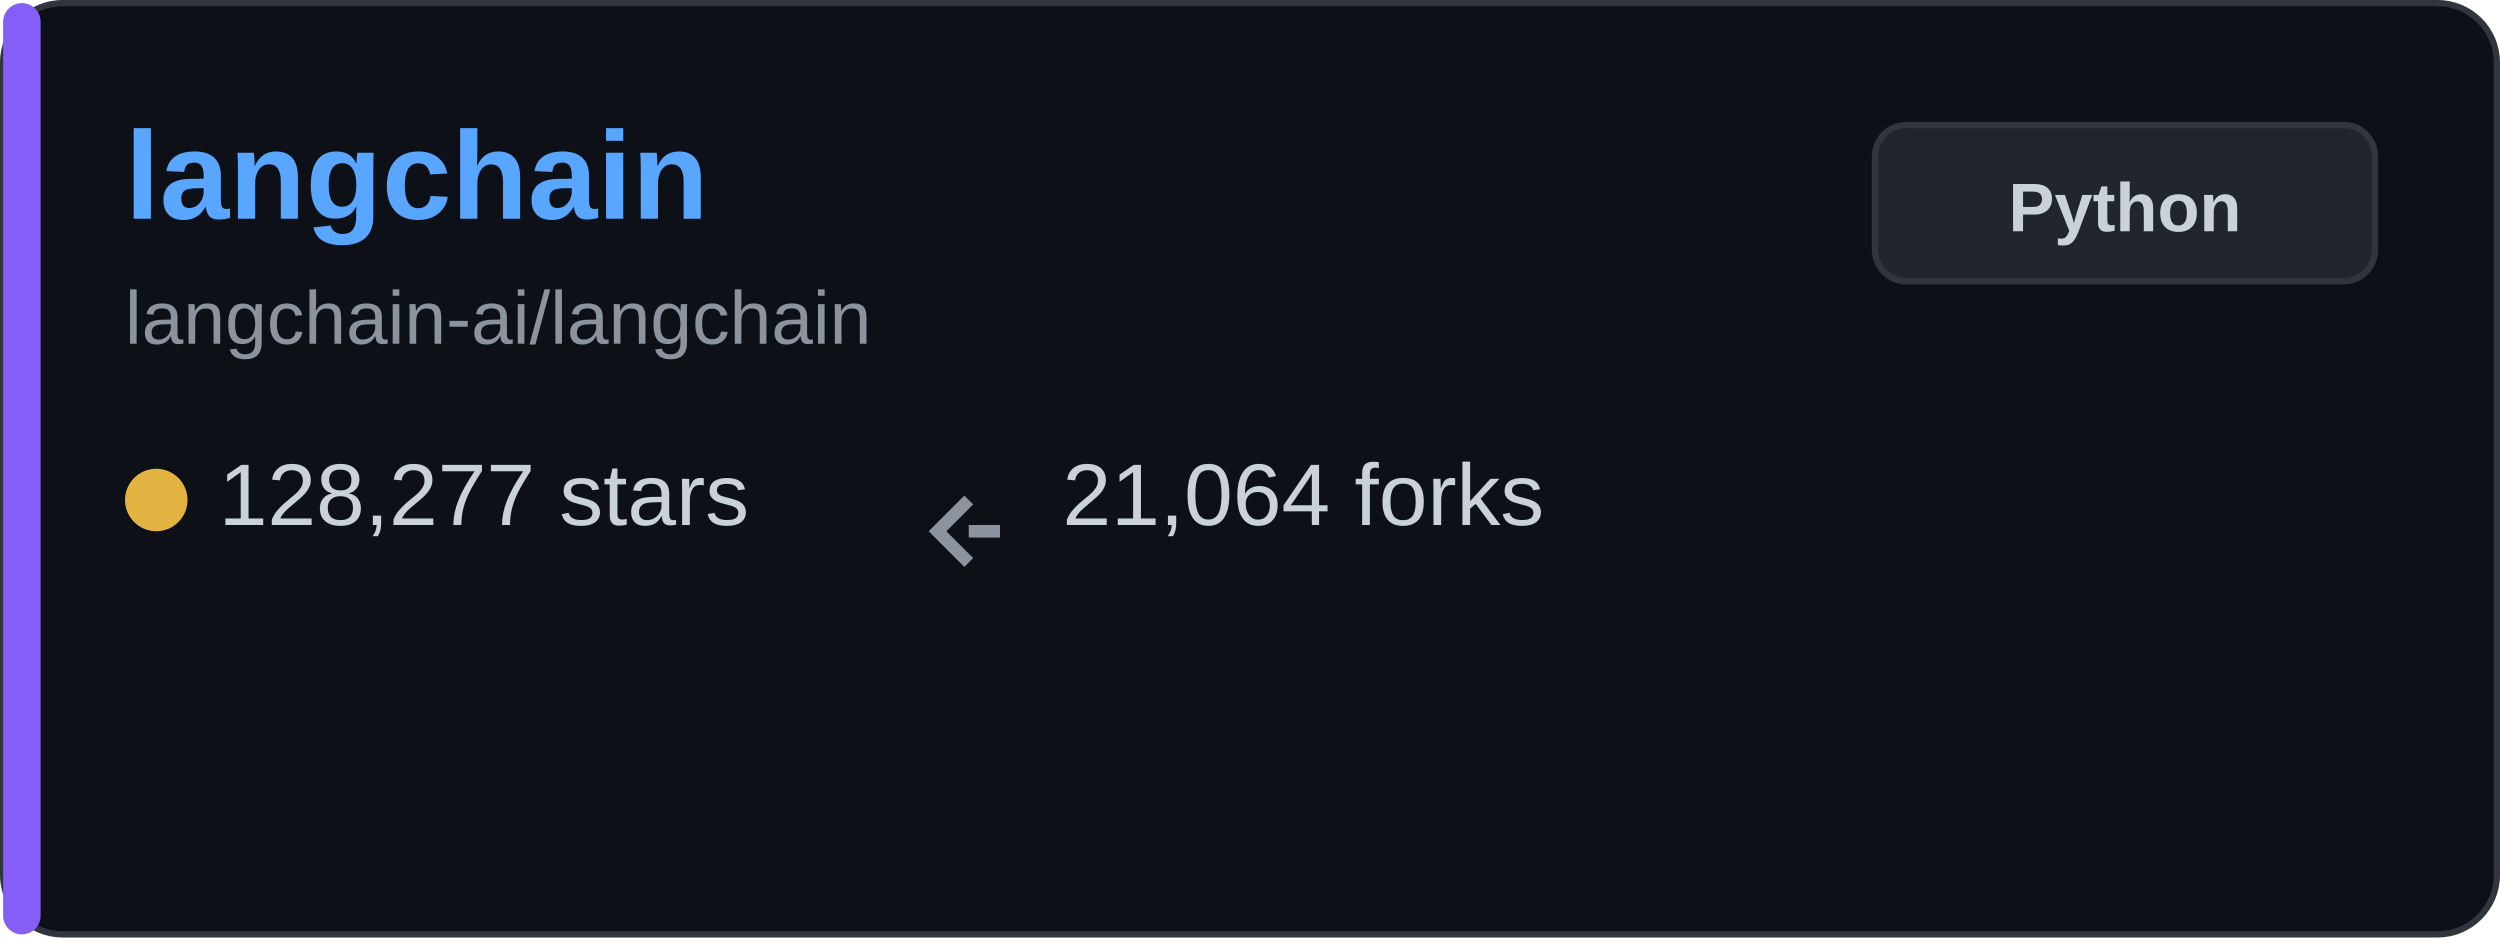
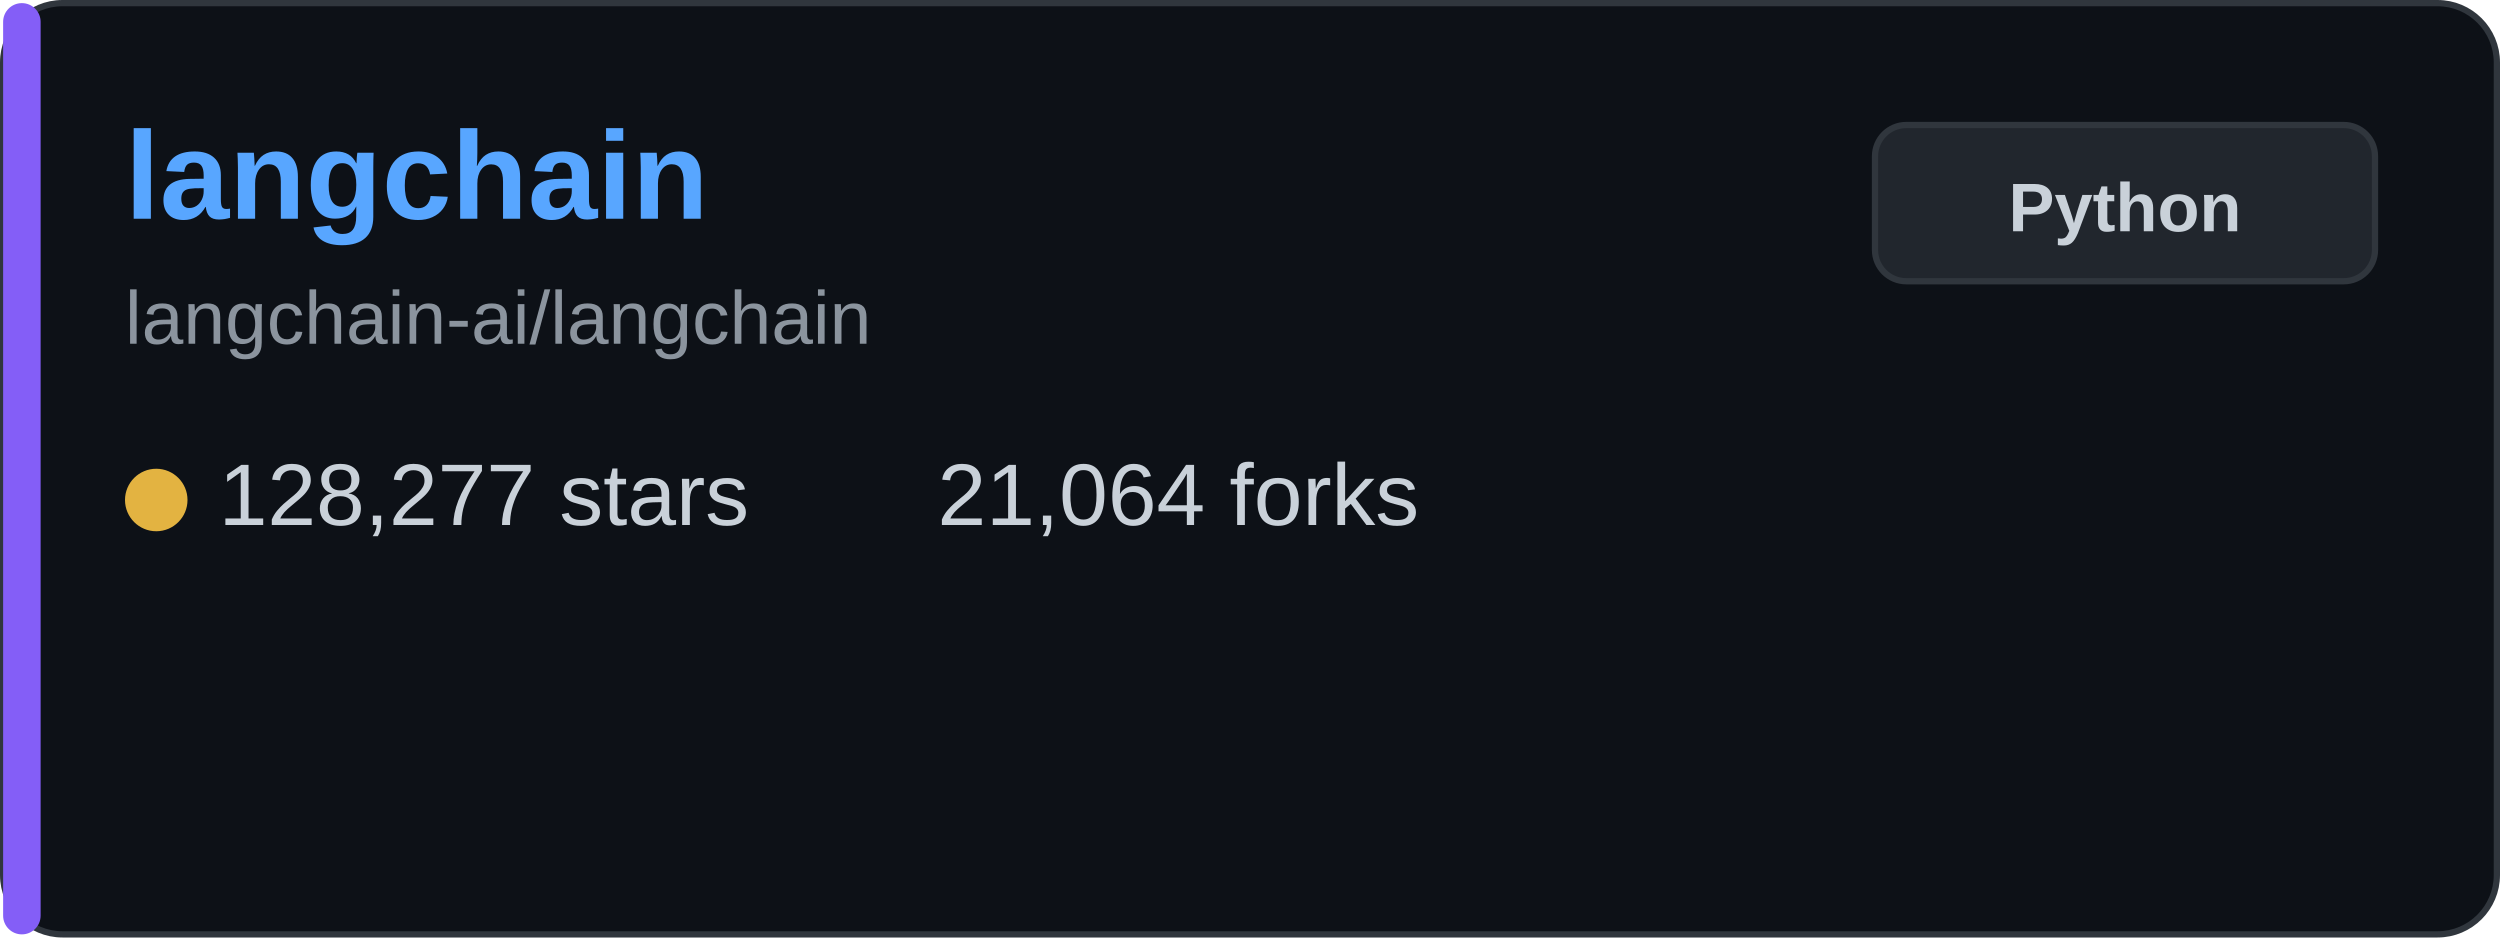
<svg xmlns="http://www.w3.org/2000/svg" width="400" height="150" viewBox="0 0 400 150" fill="none">
  <rect x="0.5" y="0.5" width="399" height="149" rx="9.5" fill="#0d1117" stroke="#30363d" />
  <rect x="0.5" y="0.5" width="6" height="149" rx="3" fill="#845ef7" />
  <text x="20" y="35" font-family="Arial, sans-serif" font-size="20" font-weight="bold" fill="#58a6ff">langchain</text>
  <text x="20" y="55" font-family="Arial, sans-serif" font-size="12" fill="#8b949e">langchain-ai/langchain</text>
  <g transform="translate(20, 80)">
    <circle cx="5" cy="0" r="5" fill="#e3b341" />
    <text x="15" y="4" font-family="Arial, sans-serif" font-size="14" fill="#c9d1d9">128,277 stars</text>
  </g>
  <g transform="translate(150, 80)">
-     <path d="M5 0 L0 5 L5 10 M5 5 L10 5" stroke="#8b949e" stroke-width="2" fill="none" />
-     <text x="20" y="4" font-family="Arial, sans-serif" font-size="14" fill="#c9d1d9">21,064 forks</text>
+     <text x="0" y="4" font-family="Arial, sans-serif" font-size="14" fill="#c9d1d9">21,064 forks</text>
  </g>
  <rect x="300" y="20" width="80" height="25" rx="5" fill="#21262d" stroke="#30363d" />
  <text x="340" y="37" font-family="Arial, sans-serif" font-size="11" font-weight="bold" fill="#c9d1d9" text-anchor="middle">Python</text>
</svg>
